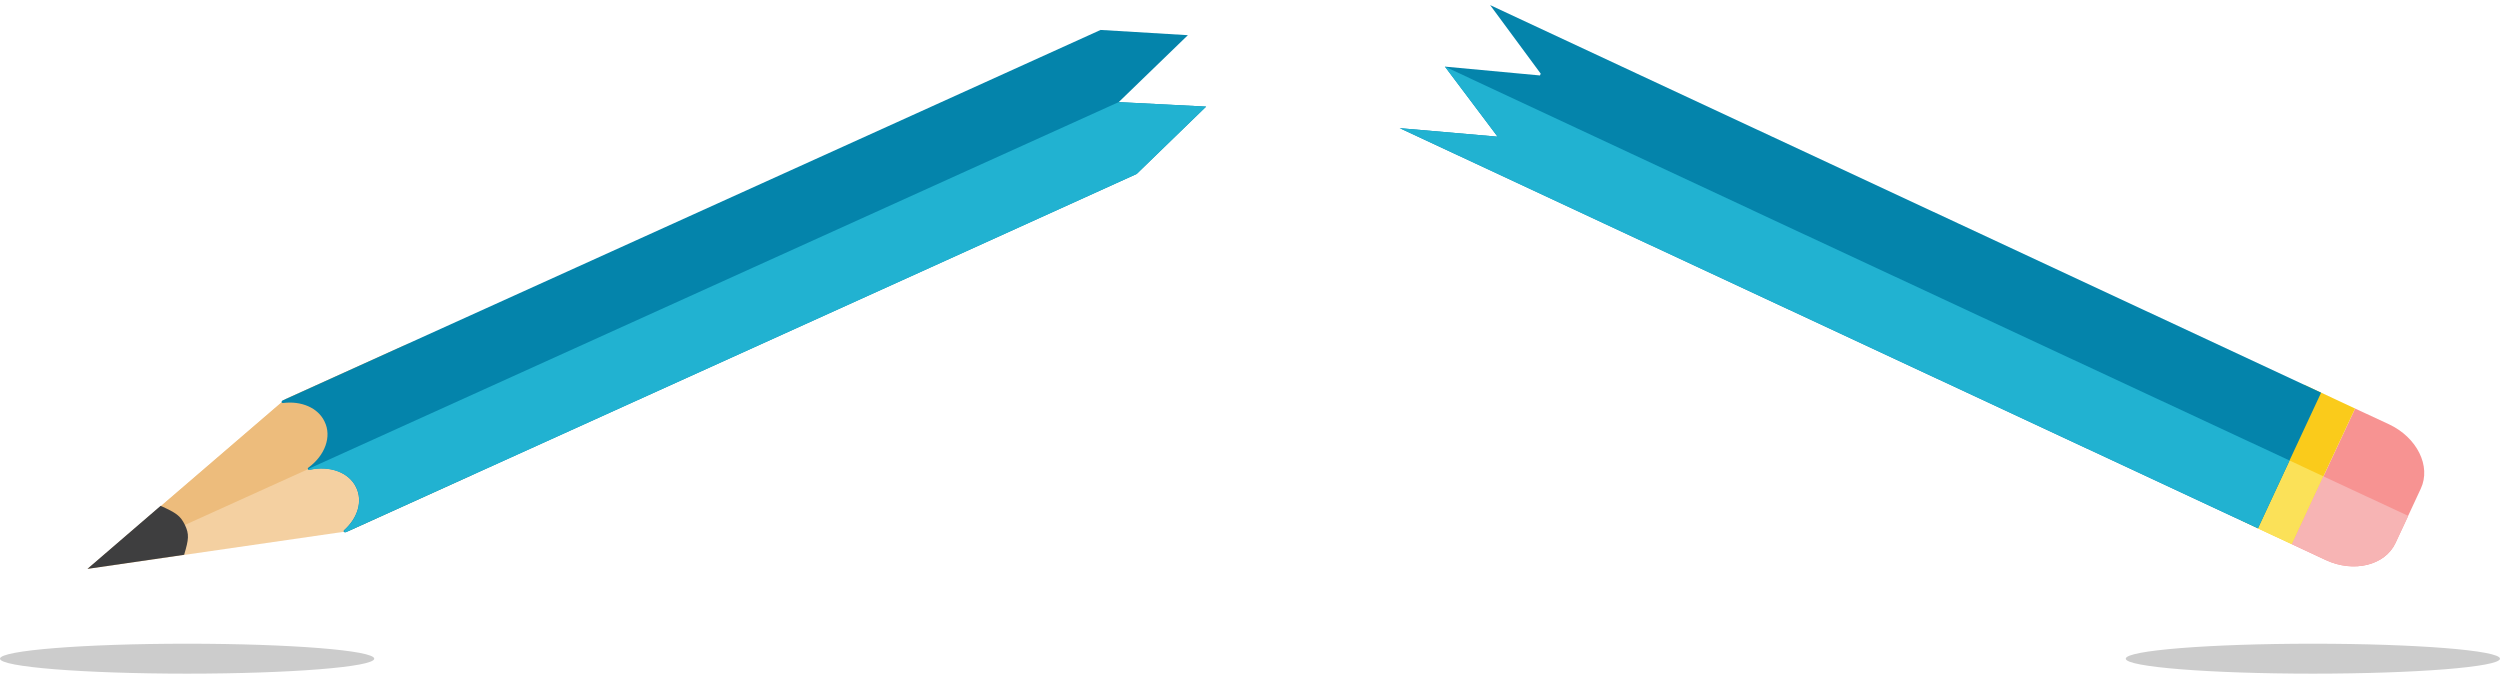
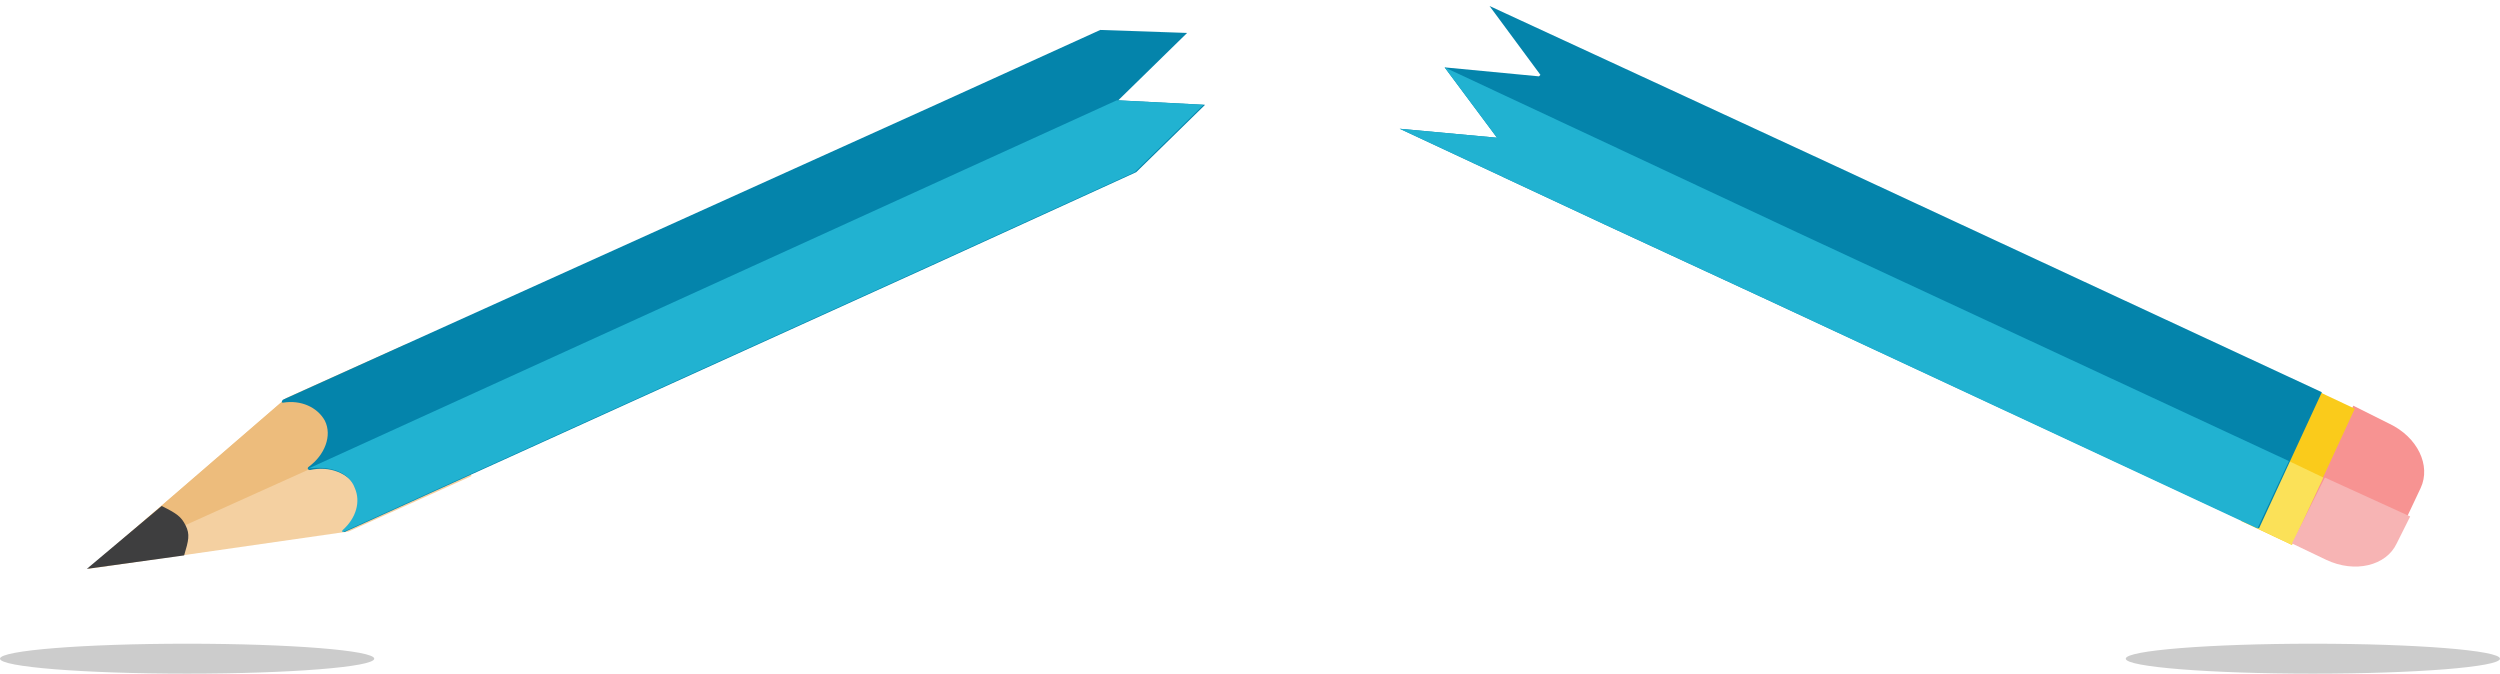
- <svg xmlns="http://www.w3.org/2000/svg" width="167" height="45" version="1">
+ <svg xmlns="http://www.w3.org/2000/svg" version="1.1" id="Layer_1" x="0px" y="0px" viewBox="0 0 167 45" style="enable-background:new 0 0 167 45;" xml:space="preserve">
  <g transform="translate(-3 -20)">
-     <path fill="#f79392" d="M162.58 48.34c1.88.88 2.83 2.8 2.13 4.3l-1.69 3.63c-.7 1.5-2.79 2.01-4.66 1.14l-2.27-1.06 4.23-9.06 2.26 1.05z" />
-     <path fill="#facb1b" d="M152.7 54.76l4.22-9.06 3.4 1.59-4.23 9.06z" />
-     <path fill="#fbe158" d="M153.82 55.3l2.12-4.54 2.26 1.06-2.11 4.53z" />
-     <path fill="#0484ab" d="M158.05 46.23l-4.22 9.06-32.86-15.32-10.79-5.03-13.68-6.38 6.54.57-3.52-4.68 6.35.59.05-.12-3.38-4.58 11.87 5.54 10.79 5.03 32.85 15.32z" />
-     <path fill="#21b2d1" d="M155.94 50.76l-2.11 4.53-32.86-15.32-10.76-5.01-13.71-6.4 6.54.57-3.52-4.68 12.42 5.8 11.14 5.2 32.86 15.31z" />
-     <path fill="#f7b4b4" d="M156.1 56.35l2.26 1.06c1.87.87 3.96.36 4.66-1.14l.85-1.81-5.67-2.64-2.1 4.53z" />
+     <path style="fill:#F79392;" d="M162.6,48.3c1.9,0.9,2.8,2.8,2.1,4.3l-1.7,3.6c-0.7,1.5-2.8,2-4.7,1.1l-2.3-1.1l4.2-9.1L162.6,48.3z   " />
+     <path style="fill:#FACB1B;" d="M152.7,54.8l4.2-9.1l3.4,1.6l-4.2,9.1L152.7,54.8z" />
+     <path style="fill:#FBE158;" d="M153.8,55.3l2.1-4.5l2.3,1.1l-2.1,4.5L153.8,55.3z" />
+     <path style="fill:#0484AB;" d="M158.1,46.2l-4.2,9.1L121,40l-10.8-5l-13.7-6.4l6.5,0.6l-3.5-4.7l6.3,0.6l0.1-0.1l-3.4-4.6l11.9,5.5   l10.8,5L158.1,46.2z" />
+     <path style="fill:#21B2D1;" d="M155.9,50.8l-2.1,4.5L121,40l-10.8-5l-13.7-6.4l6.5,0.6l-3.5-4.7l12.4,5.8l11.1,5.2L155.9,50.8z" />
+     <path style="fill:#F7B4B4;" d="M156.1,56.3l2.3,1.1c1.9,0.9,4,0.4,4.7-1.1l0.9-1.8l-5.7-2.6L156.1,56.3z" />
+     <path style="fill:#F4D0A1;" d="M22,46.7L8.9,58l17.4-2.5l8.2-3.7l-4.2-8.8L22,46.7z" />
+     <path style="fill:#EDBC7C;" d="M32.2,47.5L30.1,43l-8,3.6L8.9,58L32.2,47.5z" />
+     <path style="fill:#3E3E3F;" d="M8.8,58l6.5-0.9c0.3-1,0.4-1.4,0.1-2c-0.3-0.6-0.6-0.8-1.6-1.3L8.8,58z" />
+     <path style="fill:#0484AB;" d="M21.9,46.7c-0.1,0.1-0.1,0.2,0,0.2c1.2-0.2,2.3,0.3,2.8,1.2c0.5,1,0,2.3-1.1,3.1   c-0.1,0.1,0,0.2,0.1,0.2c1.3-0.3,2.6,0.2,3.1,1.2c0.5,0.9,0.1,2-0.8,2.8c-0.1,0.1,0,0.2,0.1,0.1l39-17.7l13.8-6.3l4.6-4.5l-5.8-0.3   l4.6-4.5L76.5,22l-11,5L21.9,46.7L21.9,46.7z" />
+     <path style="fill:#21B2D1;" d="M23.6,51.3C23.6,51.3,23.6,51.4,23.6,51.3c1.4-0.2,2.7,0.2,3.1,1.3c0.4,0.9,0.1,2-0.8,2.8   c-0.1,0.1,0,0.2,0.1,0.1l39-17.7l13.8-6.3l4.6-4.5l-5.8-0.3l-10.1,4.6L23.6,51.3z" />
    <g>
-       <path fill="#f4d0a1" d="M22.05 46.67L8.87 58l17.4-2.52 8.25-3.74-4.22-8.8-8.25 3.73z" />
-       <path fill="#edbc7c" d="M32.17 47.45l-2.11-4.4-8.01 3.62L8.87 58z" />
-       <path fill="#3e3e3f" d="M8.84 58l6.46-.94c.31-1.04.35-1.37.05-2-.3-.61-.58-.8-1.62-1.27z" />
-       <path fill="#0484ab" d="M21.89 46.74c-.12.06-.1.2.03.18 1.2-.15 2.32.31 2.76 1.24.5 1.01.02 2.27-1.07 3.07-.1.07-.04.18.08.15 1.32-.3 2.62.16 3.1 1.18.45.92.1 2.05-.8 2.85-.09.08 0 .19.12.14L65.1 37.89l13.83-6.27 4.64-4.5-5.84-.3 4.62-4.47-5.83-.35-10.99 4.98L21.9 46.74z" />
-       <path fill="#21b2d1" d="M23.65 51.3c-.07.04-.04.1.02.09 1.33-.3 2.64.15 3.13 1.17.44.92.1 2.03-.77 2.83-.1.09 0 .2.12.14l38.98-17.65 13.8-6.26 4.64-4.5-5.84-.3-10.08 4.56z" />
+       <ellipse style="fill-opacity:0.2;" cx="15.5" cy="64" rx="12.5" ry="1" />
+       <ellipse style="fill-opacity:0.2;" cx="157.5" cy="64" rx="12.5" ry="1" />
    </g>
-     <ellipse cx="15.5" cy="64" fill-opacity=".2" rx="12.5" ry="1" />
-     <ellipse cx="157.5" cy="64" fill-opacity=".2" rx="12.5" ry="1" />
  </g>
</svg>
